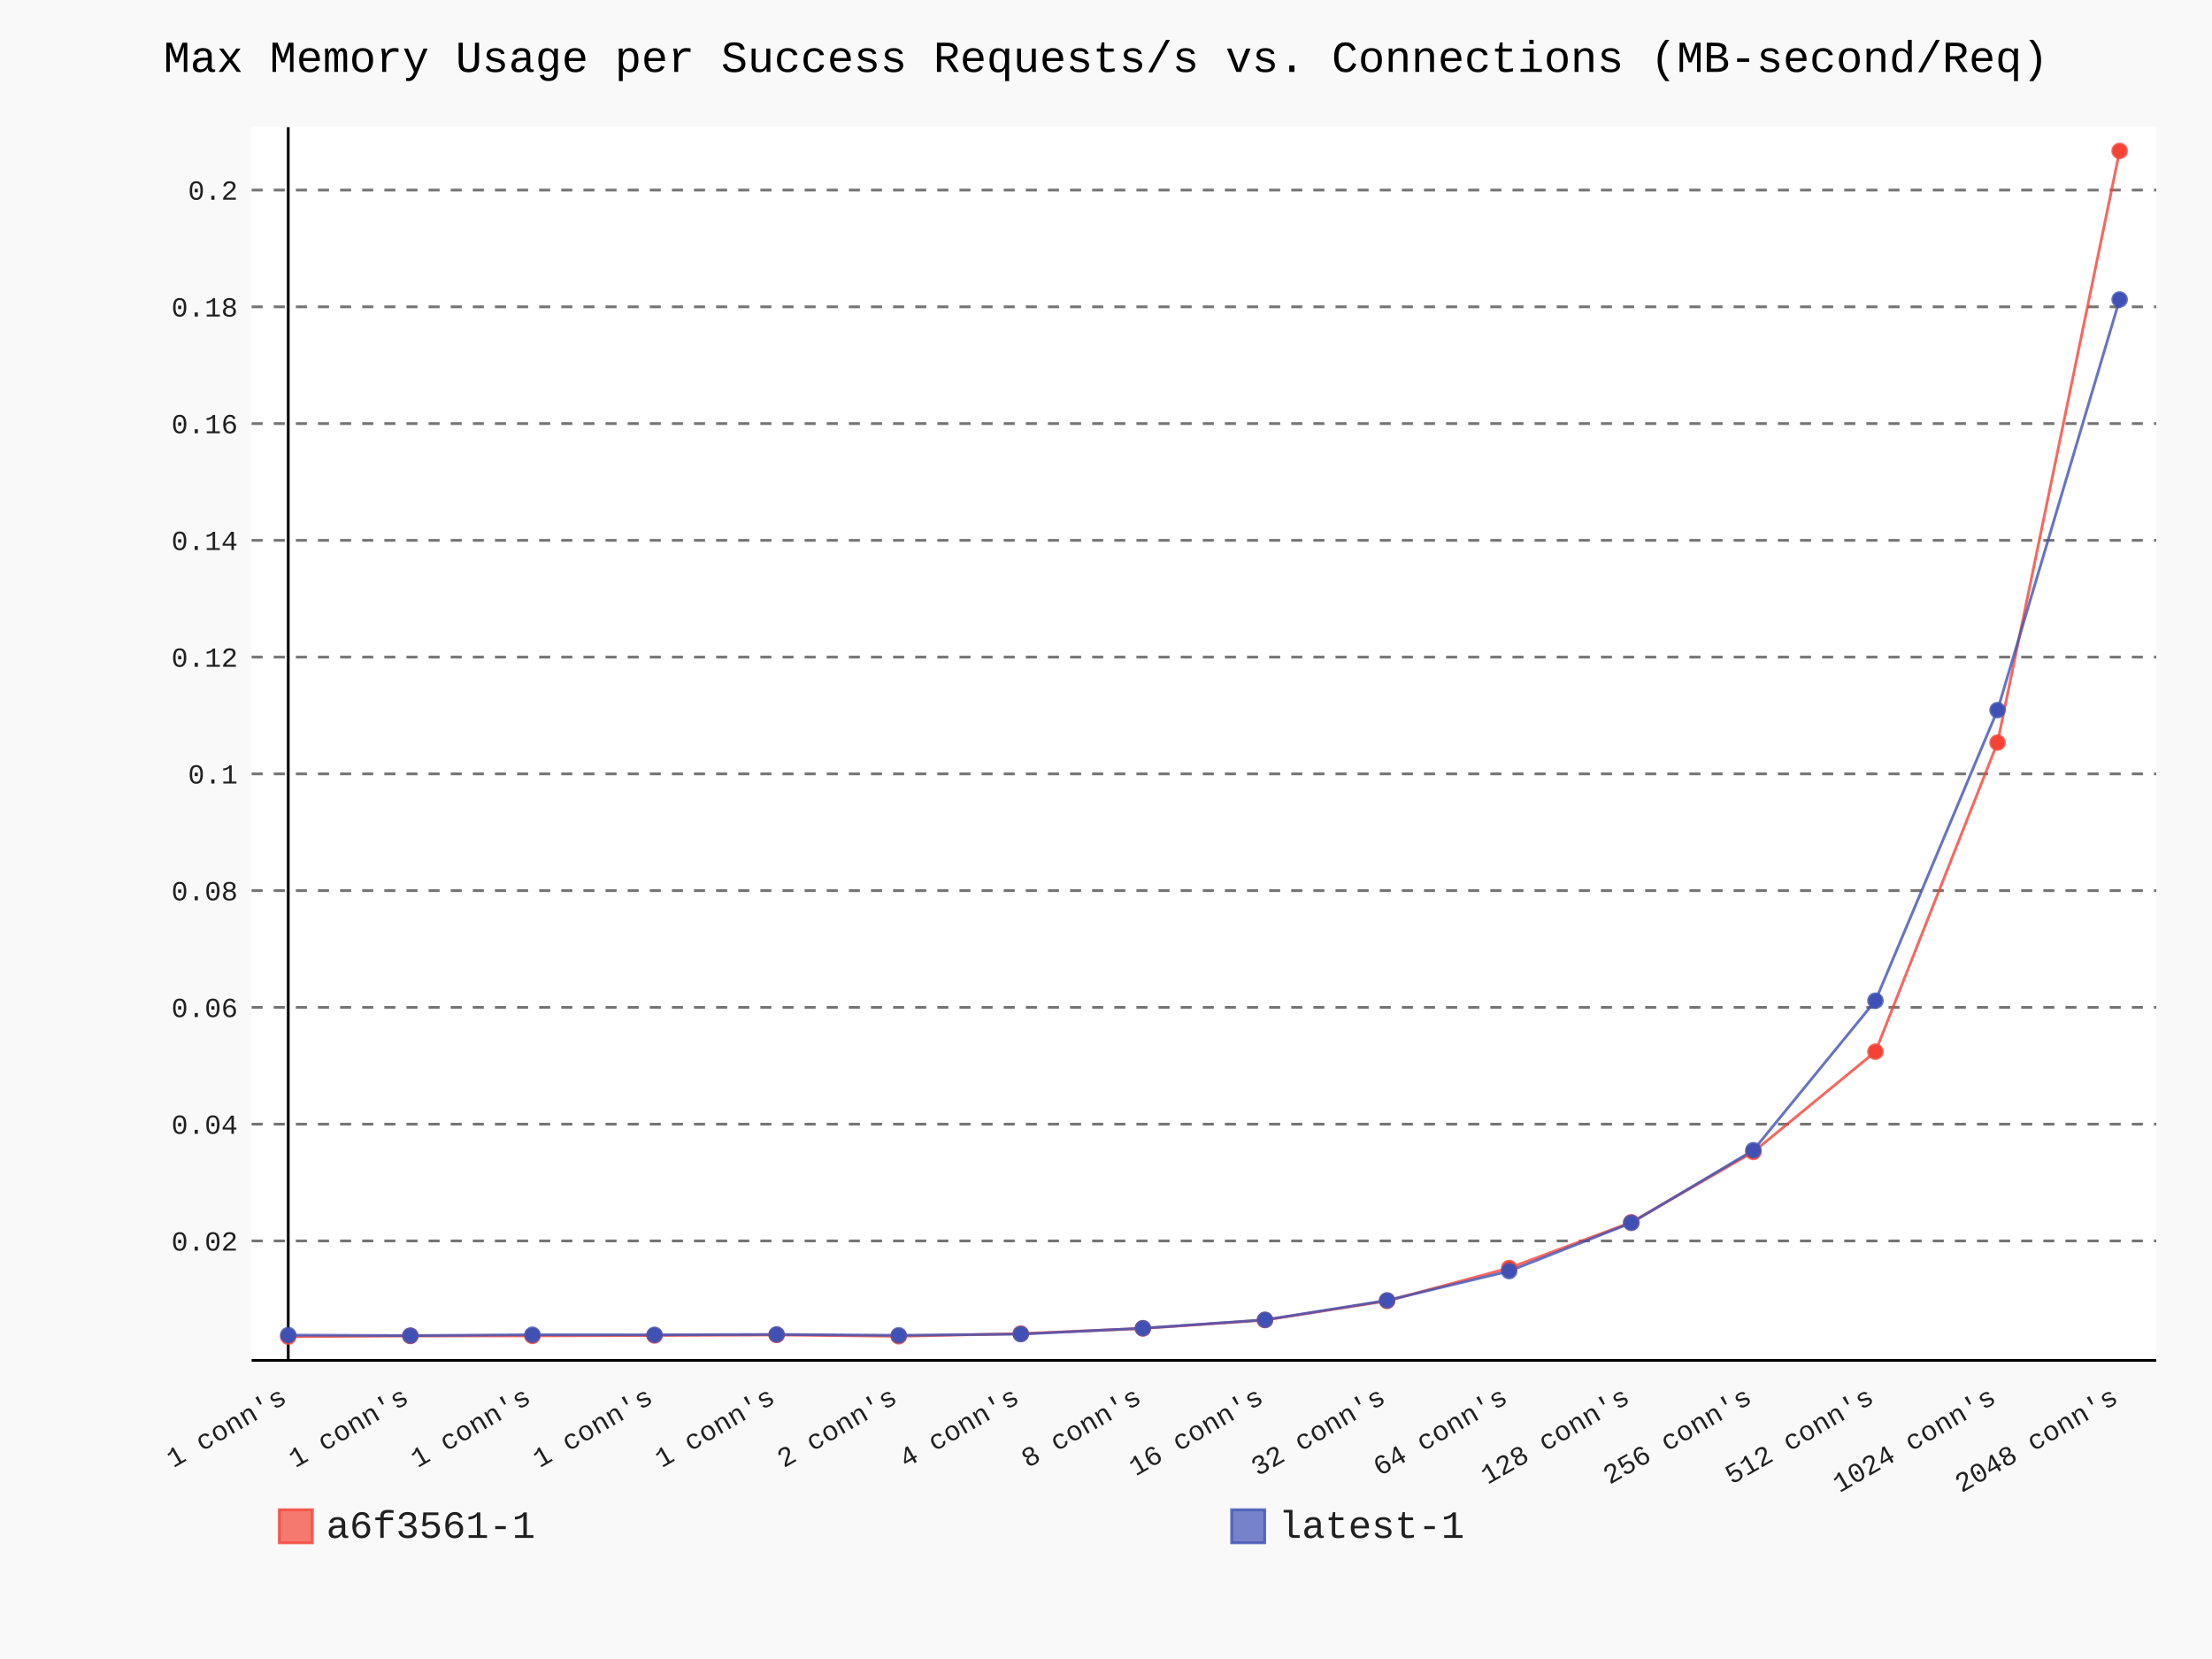
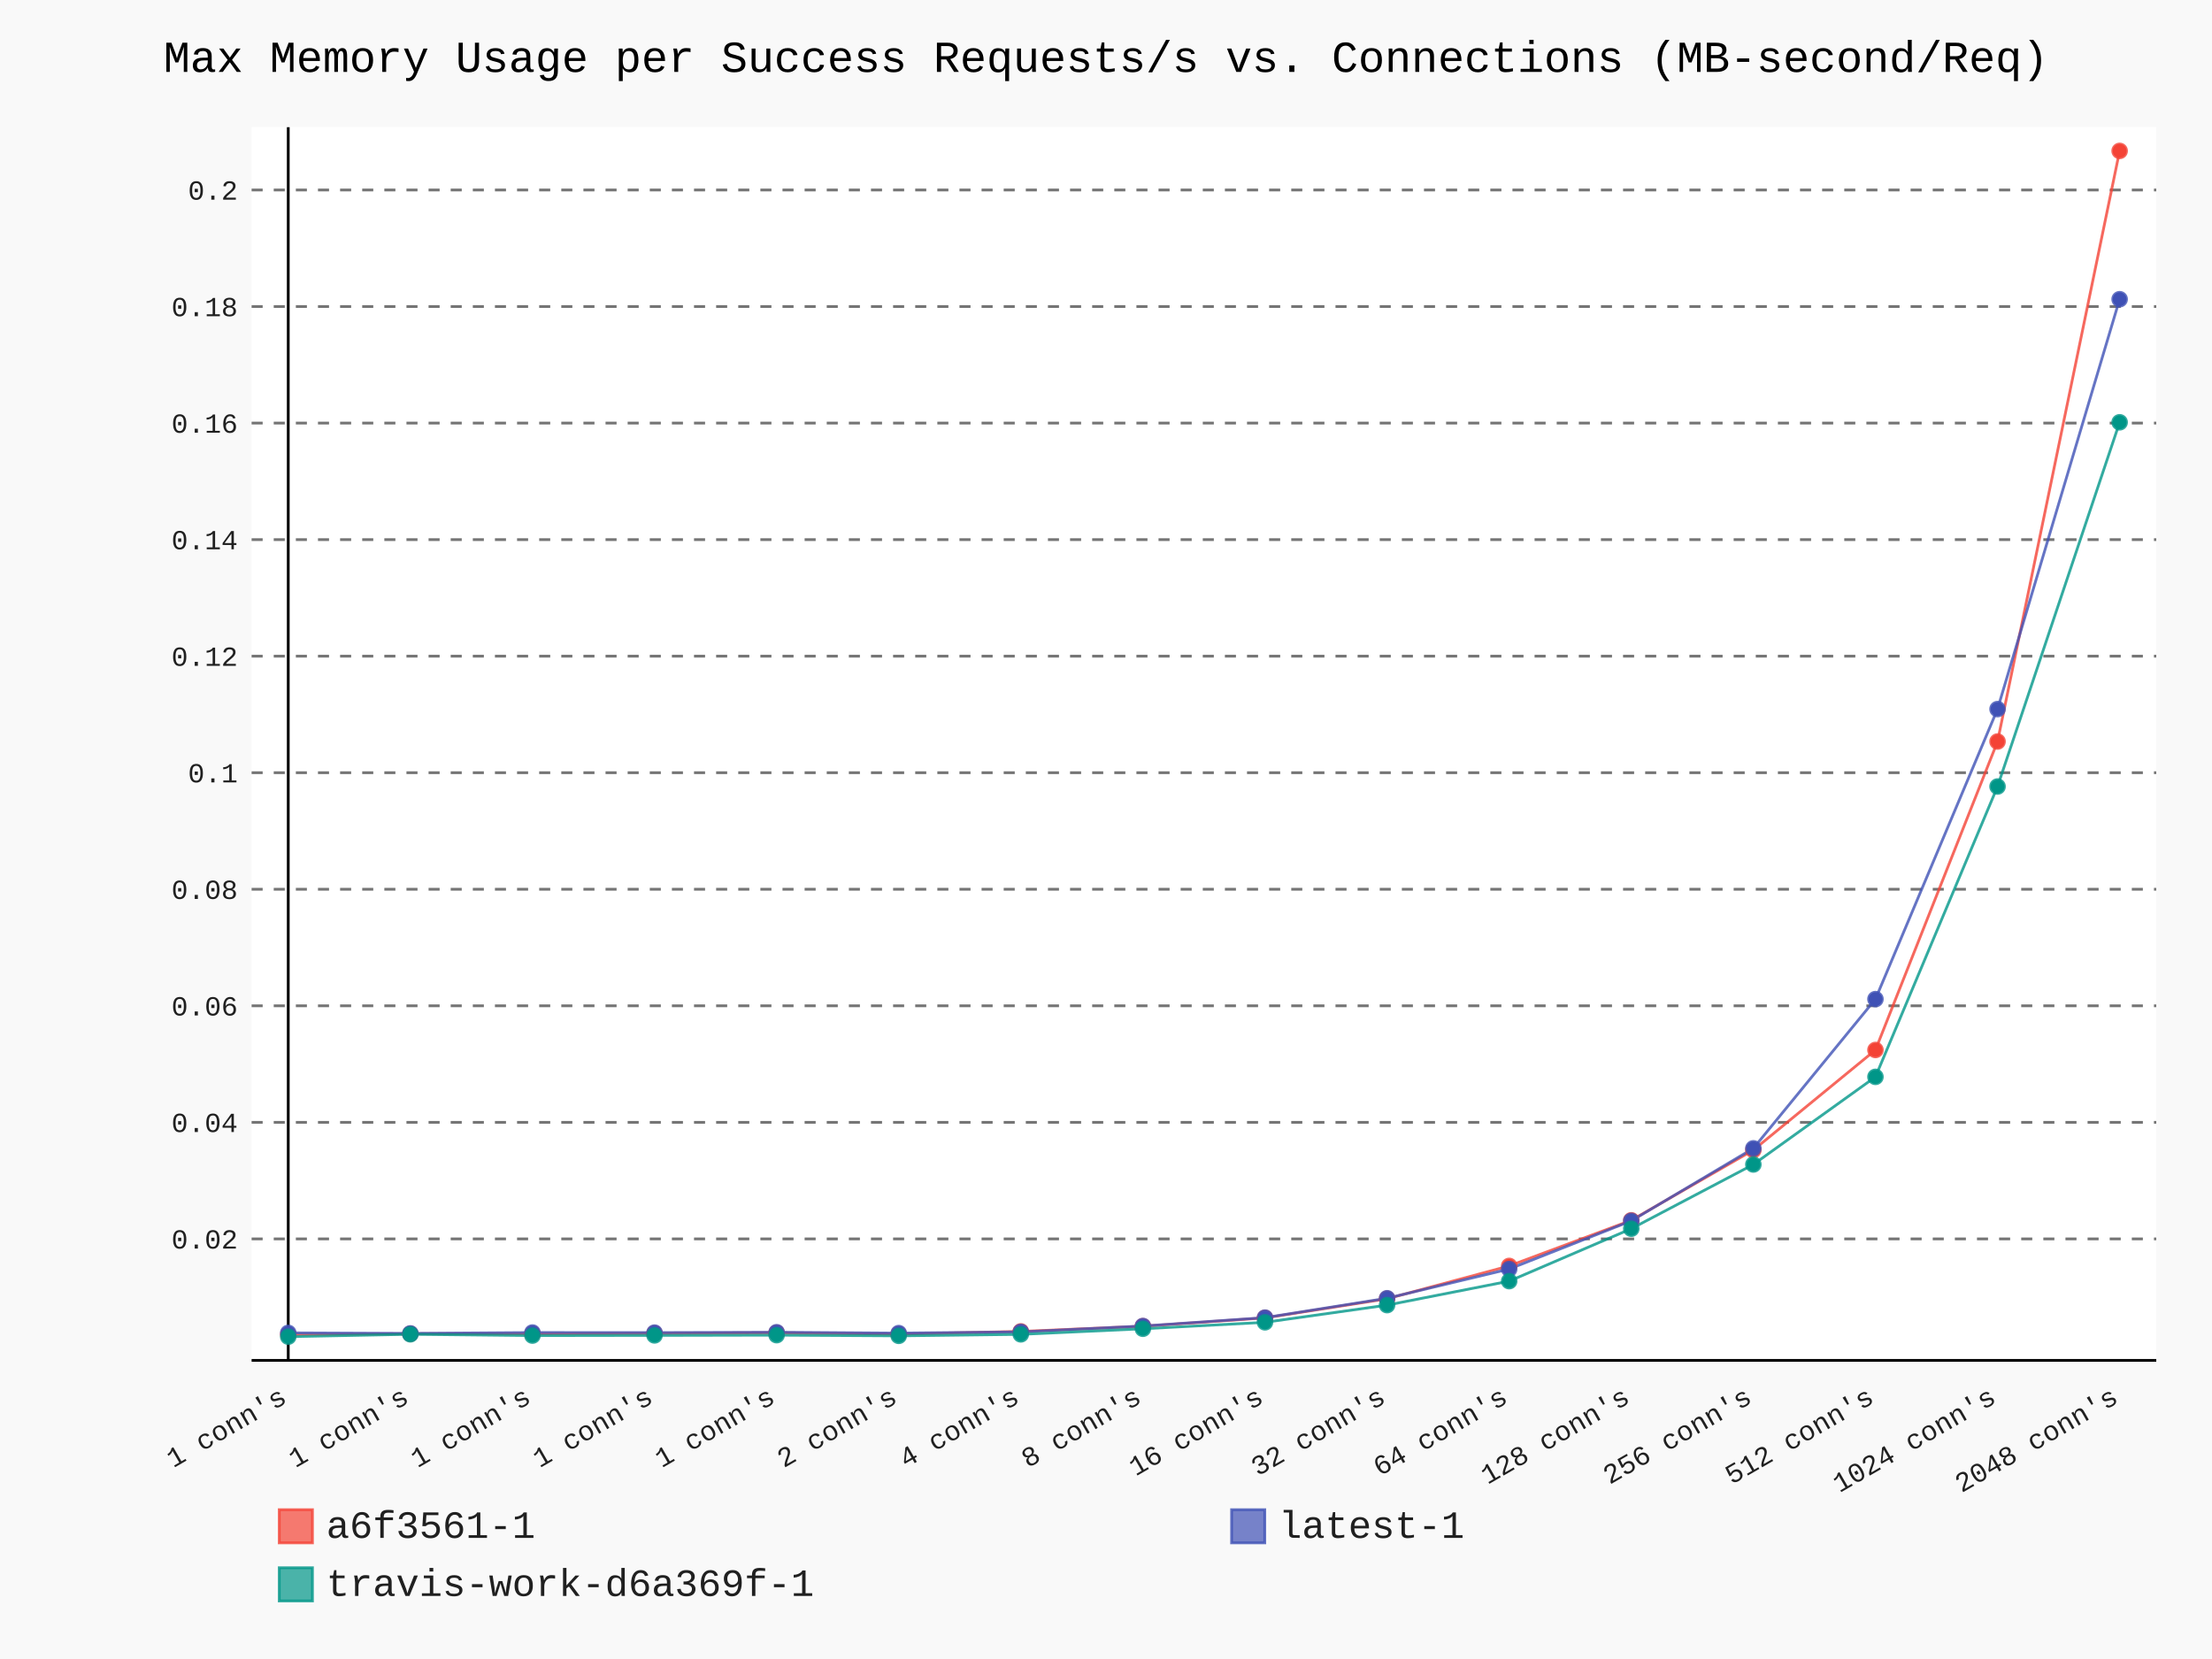
- <svg xmlns="http://www.w3.org/2000/svg" id="chart-7839f1a7-522c-4e34-b06a-410dd82d5f35" class="pygal-chart" viewBox="0 0 800 600">
+ <svg xmlns="http://www.w3.org/2000/svg" id="chart-bd3c2bc4-f9c8-4da0-bd09-2d4d267a8f80" class="pygal-chart" viewBox="0 0 800 600">
  <defs>
-     <style type="text/css">#chart-7839f1a7-522c-4e34-b06a-410dd82d5f35{-webkit-user-select:none;-webkit-font-smoothing:antialiased;font-family:Consolas,"Liberation Mono",Menlo,Courier,monospace}#chart-7839f1a7-522c-4e34-b06a-410dd82d5f35 .title{font-family:Consolas,"Liberation Mono",Menlo,Courier,monospace;font-size:16px}#chart-7839f1a7-522c-4e34-b06a-410dd82d5f35 .legends .legend text{font-family:Consolas,"Liberation Mono",Menlo,Courier,monospace;font-size:14px}#chart-7839f1a7-522c-4e34-b06a-410dd82d5f35 .axis text{font-family:Consolas,"Liberation Mono",Menlo,Courier,monospace;font-size:10px}#chart-7839f1a7-522c-4e34-b06a-410dd82d5f35 .axis text.major{font-family:Consolas,"Liberation Mono",Menlo,Courier,monospace;font-size:10px}#chart-7839f1a7-522c-4e34-b06a-410dd82d5f35 .text-overlay text.value{font-family:Consolas,"Liberation Mono",Menlo,Courier,monospace;font-size:16px}#chart-7839f1a7-522c-4e34-b06a-410dd82d5f35 .text-overlay text.label{font-family:Consolas,"Liberation Mono",Menlo,Courier,monospace;font-size:10px}#chart-7839f1a7-522c-4e34-b06a-410dd82d5f35 .tooltip{font-family:Consolas,"Liberation Mono",Menlo,Courier,monospace;font-size:14px}#chart-7839f1a7-522c-4e34-b06a-410dd82d5f35 text.no_data{font-family:Consolas,"Liberation Mono",Menlo,Courier,monospace;font-size:64px}
- #chart-7839f1a7-522c-4e34-b06a-410dd82d5f35{background-color:rgba(249,249,249,1)}#chart-7839f1a7-522c-4e34-b06a-410dd82d5f35 path,#chart-7839f1a7-522c-4e34-b06a-410dd82d5f35 line,#chart-7839f1a7-522c-4e34-b06a-410dd82d5f35 rect,#chart-7839f1a7-522c-4e34-b06a-410dd82d5f35 circle{-webkit-transition:150ms;-moz-transition:150ms;transition:150ms}#chart-7839f1a7-522c-4e34-b06a-410dd82d5f35 .graph &gt; .background{fill:rgba(249,249,249,1)}#chart-7839f1a7-522c-4e34-b06a-410dd82d5f35 .plot &gt; .background{fill:rgba(255,255,255,1)}#chart-7839f1a7-522c-4e34-b06a-410dd82d5f35 .graph{fill:rgba(0,0,0,.87)}#chart-7839f1a7-522c-4e34-b06a-410dd82d5f35 text.no_data{fill:rgba(0,0,0,1)}#chart-7839f1a7-522c-4e34-b06a-410dd82d5f35 .title{fill:rgba(0,0,0,1)}#chart-7839f1a7-522c-4e34-b06a-410dd82d5f35 .legends .legend text{fill:rgba(0,0,0,.87)}#chart-7839f1a7-522c-4e34-b06a-410dd82d5f35 .legends .legend:hover text{fill:rgba(0,0,0,1)}#chart-7839f1a7-522c-4e34-b06a-410dd82d5f35 .axis .line{stroke:rgba(0,0,0,1)}#chart-7839f1a7-522c-4e34-b06a-410dd82d5f35 .axis .guide.line{stroke:rgba(0,0,0,.54)}#chart-7839f1a7-522c-4e34-b06a-410dd82d5f35 .axis .major.line{stroke:rgba(0,0,0,.87)}#chart-7839f1a7-522c-4e34-b06a-410dd82d5f35 .axis text.major{fill:rgba(0,0,0,1)}#chart-7839f1a7-522c-4e34-b06a-410dd82d5f35 .axis.y .guides:hover .guide.line,#chart-7839f1a7-522c-4e34-b06a-410dd82d5f35 .line-graph .axis.x .guides:hover .guide.line,#chart-7839f1a7-522c-4e34-b06a-410dd82d5f35 .stackedline-graph .axis.x .guides:hover .guide.line,#chart-7839f1a7-522c-4e34-b06a-410dd82d5f35 .xy-graph .axis.x .guides:hover .guide.line{stroke:rgba(0,0,0,1)}#chart-7839f1a7-522c-4e34-b06a-410dd82d5f35 .axis .guides:hover text{fill:rgba(0,0,0,1)}#chart-7839f1a7-522c-4e34-b06a-410dd82d5f35 .reactive{fill-opacity:.7;stroke-opacity:.8}#chart-7839f1a7-522c-4e34-b06a-410dd82d5f35 .ci{stroke:rgba(0,0,0,.87)}#chart-7839f1a7-522c-4e34-b06a-410dd82d5f35 .reactive.active,#chart-7839f1a7-522c-4e34-b06a-410dd82d5f35 .active .reactive{fill-opacity:.8;stroke-opacity:.9;stroke-width:4}#chart-7839f1a7-522c-4e34-b06a-410dd82d5f35 .ci .reactive.active{stroke-width:1.5}#chart-7839f1a7-522c-4e34-b06a-410dd82d5f35 .series text{fill:rgba(0,0,0,1)}#chart-7839f1a7-522c-4e34-b06a-410dd82d5f35 .tooltip rect{fill:rgba(255,255,255,1);stroke:rgba(0,0,0,1);-webkit-transition:opacity 150ms;-moz-transition:opacity 150ms;transition:opacity 150ms}#chart-7839f1a7-522c-4e34-b06a-410dd82d5f35 .tooltip .label{fill:rgba(0,0,0,.87)}#chart-7839f1a7-522c-4e34-b06a-410dd82d5f35 .tooltip .label{fill:rgba(0,0,0,.87)}#chart-7839f1a7-522c-4e34-b06a-410dd82d5f35 .tooltip .legend{font-size:.8em;fill:rgba(0,0,0,.54)}#chart-7839f1a7-522c-4e34-b06a-410dd82d5f35 .tooltip .x_label{font-size:.6em;fill:rgba(0,0,0,1)}#chart-7839f1a7-522c-4e34-b06a-410dd82d5f35 .tooltip .xlink{font-size:.5em;text-decoration:underline}#chart-7839f1a7-522c-4e34-b06a-410dd82d5f35 .tooltip .value{font-size:1.5em}#chart-7839f1a7-522c-4e34-b06a-410dd82d5f35 .bound{font-size:.5em}#chart-7839f1a7-522c-4e34-b06a-410dd82d5f35 .max-value{font-size:.75em;fill:rgba(0,0,0,.54)}#chart-7839f1a7-522c-4e34-b06a-410dd82d5f35 .map-element{fill:rgba(255,255,255,1);stroke:rgba(0,0,0,.54) !important}#chart-7839f1a7-522c-4e34-b06a-410dd82d5f35 .map-element .reactive{fill-opacity:inherit;stroke-opacity:inherit}#chart-7839f1a7-522c-4e34-b06a-410dd82d5f35 .color-0,#chart-7839f1a7-522c-4e34-b06a-410dd82d5f35 .color-0 a:visited{stroke:#F44336;fill:#F44336}#chart-7839f1a7-522c-4e34-b06a-410dd82d5f35 .color-1,#chart-7839f1a7-522c-4e34-b06a-410dd82d5f35 .color-1 a:visited{stroke:#3F51B5;fill:#3F51B5}#chart-7839f1a7-522c-4e34-b06a-410dd82d5f35 .text-overlay .color-0 text{fill:black}#chart-7839f1a7-522c-4e34-b06a-410dd82d5f35 .text-overlay .color-1 text{fill:black}
- #chart-7839f1a7-522c-4e34-b06a-410dd82d5f35 text.no_data{text-anchor:middle}#chart-7839f1a7-522c-4e34-b06a-410dd82d5f35 .guide.line{fill:none}#chart-7839f1a7-522c-4e34-b06a-410dd82d5f35 .centered{text-anchor:middle}#chart-7839f1a7-522c-4e34-b06a-410dd82d5f35 .title{text-anchor:middle}#chart-7839f1a7-522c-4e34-b06a-410dd82d5f35 .legends .legend text{fill-opacity:1}#chart-7839f1a7-522c-4e34-b06a-410dd82d5f35 .axis.x text{text-anchor:middle}#chart-7839f1a7-522c-4e34-b06a-410dd82d5f35 .axis.x:not(.web) text[transform]{text-anchor:start}#chart-7839f1a7-522c-4e34-b06a-410dd82d5f35 .axis.x:not(.web) text[transform].backwards{text-anchor:end}#chart-7839f1a7-522c-4e34-b06a-410dd82d5f35 .axis.y text{text-anchor:end}#chart-7839f1a7-522c-4e34-b06a-410dd82d5f35 .axis.y text[transform].backwards{text-anchor:start}#chart-7839f1a7-522c-4e34-b06a-410dd82d5f35 .axis.y2 text{text-anchor:start}#chart-7839f1a7-522c-4e34-b06a-410dd82d5f35 .axis.y2 text[transform].backwards{text-anchor:end}#chart-7839f1a7-522c-4e34-b06a-410dd82d5f35 .axis .guide.line{stroke-dasharray:4,4}#chart-7839f1a7-522c-4e34-b06a-410dd82d5f35 .axis .major.guide.line{stroke-dasharray:6,6}#chart-7839f1a7-522c-4e34-b06a-410dd82d5f35 .horizontal .axis.y .guide.line,#chart-7839f1a7-522c-4e34-b06a-410dd82d5f35 .horizontal .axis.y2 .guide.line,#chart-7839f1a7-522c-4e34-b06a-410dd82d5f35 .vertical .axis.x .guide.line{opacity:0}#chart-7839f1a7-522c-4e34-b06a-410dd82d5f35 .horizontal .axis.always_show .guide.line,#chart-7839f1a7-522c-4e34-b06a-410dd82d5f35 .vertical .axis.always_show .guide.line{opacity:1 !important}#chart-7839f1a7-522c-4e34-b06a-410dd82d5f35 .axis.y .guides:hover .guide.line,#chart-7839f1a7-522c-4e34-b06a-410dd82d5f35 .axis.y2 .guides:hover .guide.line,#chart-7839f1a7-522c-4e34-b06a-410dd82d5f35 .axis.x .guides:hover .guide.line{opacity:1}#chart-7839f1a7-522c-4e34-b06a-410dd82d5f35 .axis .guides:hover text{opacity:1}#chart-7839f1a7-522c-4e34-b06a-410dd82d5f35 .nofill{fill:none}#chart-7839f1a7-522c-4e34-b06a-410dd82d5f35 .subtle-fill{fill-opacity:.2}#chart-7839f1a7-522c-4e34-b06a-410dd82d5f35 .dot{stroke-width:1px;fill-opacity:1}#chart-7839f1a7-522c-4e34-b06a-410dd82d5f35 .dot.active{stroke-width:5px}#chart-7839f1a7-522c-4e34-b06a-410dd82d5f35 .dot.negative{fill:transparent}#chart-7839f1a7-522c-4e34-b06a-410dd82d5f35 text,#chart-7839f1a7-522c-4e34-b06a-410dd82d5f35 tspan{stroke:none !important}#chart-7839f1a7-522c-4e34-b06a-410dd82d5f35 .series text.active{opacity:1}#chart-7839f1a7-522c-4e34-b06a-410dd82d5f35 .tooltip rect{fill-opacity:.95;stroke-width:.5}#chart-7839f1a7-522c-4e34-b06a-410dd82d5f35 .tooltip text{fill-opacity:1}#chart-7839f1a7-522c-4e34-b06a-410dd82d5f35 .showable{visibility:hidden}#chart-7839f1a7-522c-4e34-b06a-410dd82d5f35 .showable.shown{visibility:visible}#chart-7839f1a7-522c-4e34-b06a-410dd82d5f35 .gauge-background{fill:rgba(229,229,229,1);stroke:none}#chart-7839f1a7-522c-4e34-b06a-410dd82d5f35 .bg-lines{stroke:rgba(249,249,249,1);stroke-width:2px}</style>
+     <style type="text/css">#chart-bd3c2bc4-f9c8-4da0-bd09-2d4d267a8f80{-webkit-user-select:none;-webkit-font-smoothing:antialiased;font-family:Consolas,"Liberation Mono",Menlo,Courier,monospace}#chart-bd3c2bc4-f9c8-4da0-bd09-2d4d267a8f80 .title{font-family:Consolas,"Liberation Mono",Menlo,Courier,monospace;font-size:16px}#chart-bd3c2bc4-f9c8-4da0-bd09-2d4d267a8f80 .legends .legend text{font-family:Consolas,"Liberation Mono",Menlo,Courier,monospace;font-size:14px}#chart-bd3c2bc4-f9c8-4da0-bd09-2d4d267a8f80 .axis text{font-family:Consolas,"Liberation Mono",Menlo,Courier,monospace;font-size:10px}#chart-bd3c2bc4-f9c8-4da0-bd09-2d4d267a8f80 .axis text.major{font-family:Consolas,"Liberation Mono",Menlo,Courier,monospace;font-size:10px}#chart-bd3c2bc4-f9c8-4da0-bd09-2d4d267a8f80 .text-overlay text.value{font-family:Consolas,"Liberation Mono",Menlo,Courier,monospace;font-size:16px}#chart-bd3c2bc4-f9c8-4da0-bd09-2d4d267a8f80 .text-overlay text.label{font-family:Consolas,"Liberation Mono",Menlo,Courier,monospace;font-size:10px}#chart-bd3c2bc4-f9c8-4da0-bd09-2d4d267a8f80 .tooltip{font-family:Consolas,"Liberation Mono",Menlo,Courier,monospace;font-size:14px}#chart-bd3c2bc4-f9c8-4da0-bd09-2d4d267a8f80 text.no_data{font-family:Consolas,"Liberation Mono",Menlo,Courier,monospace;font-size:64px}
+ #chart-bd3c2bc4-f9c8-4da0-bd09-2d4d267a8f80{background-color:rgba(249,249,249,1)}#chart-bd3c2bc4-f9c8-4da0-bd09-2d4d267a8f80 path,#chart-bd3c2bc4-f9c8-4da0-bd09-2d4d267a8f80 line,#chart-bd3c2bc4-f9c8-4da0-bd09-2d4d267a8f80 rect,#chart-bd3c2bc4-f9c8-4da0-bd09-2d4d267a8f80 circle{-webkit-transition:150ms;-moz-transition:150ms;transition:150ms}#chart-bd3c2bc4-f9c8-4da0-bd09-2d4d267a8f80 .graph &gt; .background{fill:rgba(249,249,249,1)}#chart-bd3c2bc4-f9c8-4da0-bd09-2d4d267a8f80 .plot &gt; .background{fill:rgba(255,255,255,1)}#chart-bd3c2bc4-f9c8-4da0-bd09-2d4d267a8f80 .graph{fill:rgba(0,0,0,.87)}#chart-bd3c2bc4-f9c8-4da0-bd09-2d4d267a8f80 text.no_data{fill:rgba(0,0,0,1)}#chart-bd3c2bc4-f9c8-4da0-bd09-2d4d267a8f80 .title{fill:rgba(0,0,0,1)}#chart-bd3c2bc4-f9c8-4da0-bd09-2d4d267a8f80 .legends .legend text{fill:rgba(0,0,0,.87)}#chart-bd3c2bc4-f9c8-4da0-bd09-2d4d267a8f80 .legends .legend:hover text{fill:rgba(0,0,0,1)}#chart-bd3c2bc4-f9c8-4da0-bd09-2d4d267a8f80 .axis .line{stroke:rgba(0,0,0,1)}#chart-bd3c2bc4-f9c8-4da0-bd09-2d4d267a8f80 .axis .guide.line{stroke:rgba(0,0,0,.54)}#chart-bd3c2bc4-f9c8-4da0-bd09-2d4d267a8f80 .axis .major.line{stroke:rgba(0,0,0,.87)}#chart-bd3c2bc4-f9c8-4da0-bd09-2d4d267a8f80 .axis text.major{fill:rgba(0,0,0,1)}#chart-bd3c2bc4-f9c8-4da0-bd09-2d4d267a8f80 .axis.y .guides:hover .guide.line,#chart-bd3c2bc4-f9c8-4da0-bd09-2d4d267a8f80 .line-graph .axis.x .guides:hover .guide.line,#chart-bd3c2bc4-f9c8-4da0-bd09-2d4d267a8f80 .stackedline-graph .axis.x .guides:hover .guide.line,#chart-bd3c2bc4-f9c8-4da0-bd09-2d4d267a8f80 .xy-graph .axis.x .guides:hover .guide.line{stroke:rgba(0,0,0,1)}#chart-bd3c2bc4-f9c8-4da0-bd09-2d4d267a8f80 .axis .guides:hover text{fill:rgba(0,0,0,1)}#chart-bd3c2bc4-f9c8-4da0-bd09-2d4d267a8f80 .reactive{fill-opacity:.7;stroke-opacity:.8}#chart-bd3c2bc4-f9c8-4da0-bd09-2d4d267a8f80 .ci{stroke:rgba(0,0,0,.87)}#chart-bd3c2bc4-f9c8-4da0-bd09-2d4d267a8f80 .reactive.active,#chart-bd3c2bc4-f9c8-4da0-bd09-2d4d267a8f80 .active .reactive{fill-opacity:.8;stroke-opacity:.9;stroke-width:4}#chart-bd3c2bc4-f9c8-4da0-bd09-2d4d267a8f80 .ci .reactive.active{stroke-width:1.5}#chart-bd3c2bc4-f9c8-4da0-bd09-2d4d267a8f80 .series text{fill:rgba(0,0,0,1)}#chart-bd3c2bc4-f9c8-4da0-bd09-2d4d267a8f80 .tooltip rect{fill:rgba(255,255,255,1);stroke:rgba(0,0,0,1);-webkit-transition:opacity 150ms;-moz-transition:opacity 150ms;transition:opacity 150ms}#chart-bd3c2bc4-f9c8-4da0-bd09-2d4d267a8f80 .tooltip .label{fill:rgba(0,0,0,.87)}#chart-bd3c2bc4-f9c8-4da0-bd09-2d4d267a8f80 .tooltip .label{fill:rgba(0,0,0,.87)}#chart-bd3c2bc4-f9c8-4da0-bd09-2d4d267a8f80 .tooltip .legend{font-size:.8em;fill:rgba(0,0,0,.54)}#chart-bd3c2bc4-f9c8-4da0-bd09-2d4d267a8f80 .tooltip .x_label{font-size:.6em;fill:rgba(0,0,0,1)}#chart-bd3c2bc4-f9c8-4da0-bd09-2d4d267a8f80 .tooltip .xlink{font-size:.5em;text-decoration:underline}#chart-bd3c2bc4-f9c8-4da0-bd09-2d4d267a8f80 .tooltip .value{font-size:1.5em}#chart-bd3c2bc4-f9c8-4da0-bd09-2d4d267a8f80 .bound{font-size:.5em}#chart-bd3c2bc4-f9c8-4da0-bd09-2d4d267a8f80 .max-value{font-size:.75em;fill:rgba(0,0,0,.54)}#chart-bd3c2bc4-f9c8-4da0-bd09-2d4d267a8f80 .map-element{fill:rgba(255,255,255,1);stroke:rgba(0,0,0,.54) !important}#chart-bd3c2bc4-f9c8-4da0-bd09-2d4d267a8f80 .map-element .reactive{fill-opacity:inherit;stroke-opacity:inherit}#chart-bd3c2bc4-f9c8-4da0-bd09-2d4d267a8f80 .color-0,#chart-bd3c2bc4-f9c8-4da0-bd09-2d4d267a8f80 .color-0 a:visited{stroke:#F44336;fill:#F44336}#chart-bd3c2bc4-f9c8-4da0-bd09-2d4d267a8f80 .color-1,#chart-bd3c2bc4-f9c8-4da0-bd09-2d4d267a8f80 .color-1 a:visited{stroke:#3F51B5;fill:#3F51B5}#chart-bd3c2bc4-f9c8-4da0-bd09-2d4d267a8f80 .color-2,#chart-bd3c2bc4-f9c8-4da0-bd09-2d4d267a8f80 .color-2 a:visited{stroke:#009688;fill:#009688}#chart-bd3c2bc4-f9c8-4da0-bd09-2d4d267a8f80 .text-overlay .color-0 text{fill:black}#chart-bd3c2bc4-f9c8-4da0-bd09-2d4d267a8f80 .text-overlay .color-1 text{fill:black}#chart-bd3c2bc4-f9c8-4da0-bd09-2d4d267a8f80 .text-overlay .color-2 text{fill:black}
+ #chart-bd3c2bc4-f9c8-4da0-bd09-2d4d267a8f80 text.no_data{text-anchor:middle}#chart-bd3c2bc4-f9c8-4da0-bd09-2d4d267a8f80 .guide.line{fill:none}#chart-bd3c2bc4-f9c8-4da0-bd09-2d4d267a8f80 .centered{text-anchor:middle}#chart-bd3c2bc4-f9c8-4da0-bd09-2d4d267a8f80 .title{text-anchor:middle}#chart-bd3c2bc4-f9c8-4da0-bd09-2d4d267a8f80 .legends .legend text{fill-opacity:1}#chart-bd3c2bc4-f9c8-4da0-bd09-2d4d267a8f80 .axis.x text{text-anchor:middle}#chart-bd3c2bc4-f9c8-4da0-bd09-2d4d267a8f80 .axis.x:not(.web) text[transform]{text-anchor:start}#chart-bd3c2bc4-f9c8-4da0-bd09-2d4d267a8f80 .axis.x:not(.web) text[transform].backwards{text-anchor:end}#chart-bd3c2bc4-f9c8-4da0-bd09-2d4d267a8f80 .axis.y text{text-anchor:end}#chart-bd3c2bc4-f9c8-4da0-bd09-2d4d267a8f80 .axis.y text[transform].backwards{text-anchor:start}#chart-bd3c2bc4-f9c8-4da0-bd09-2d4d267a8f80 .axis.y2 text{text-anchor:start}#chart-bd3c2bc4-f9c8-4da0-bd09-2d4d267a8f80 .axis.y2 text[transform].backwards{text-anchor:end}#chart-bd3c2bc4-f9c8-4da0-bd09-2d4d267a8f80 .axis .guide.line{stroke-dasharray:4,4}#chart-bd3c2bc4-f9c8-4da0-bd09-2d4d267a8f80 .axis .major.guide.line{stroke-dasharray:6,6}#chart-bd3c2bc4-f9c8-4da0-bd09-2d4d267a8f80 .horizontal .axis.y .guide.line,#chart-bd3c2bc4-f9c8-4da0-bd09-2d4d267a8f80 .horizontal .axis.y2 .guide.line,#chart-bd3c2bc4-f9c8-4da0-bd09-2d4d267a8f80 .vertical .axis.x .guide.line{opacity:0}#chart-bd3c2bc4-f9c8-4da0-bd09-2d4d267a8f80 .horizontal .axis.always_show .guide.line,#chart-bd3c2bc4-f9c8-4da0-bd09-2d4d267a8f80 .vertical .axis.always_show .guide.line{opacity:1 !important}#chart-bd3c2bc4-f9c8-4da0-bd09-2d4d267a8f80 .axis.y .guides:hover .guide.line,#chart-bd3c2bc4-f9c8-4da0-bd09-2d4d267a8f80 .axis.y2 .guides:hover .guide.line,#chart-bd3c2bc4-f9c8-4da0-bd09-2d4d267a8f80 .axis.x .guides:hover .guide.line{opacity:1}#chart-bd3c2bc4-f9c8-4da0-bd09-2d4d267a8f80 .axis .guides:hover text{opacity:1}#chart-bd3c2bc4-f9c8-4da0-bd09-2d4d267a8f80 .nofill{fill:none}#chart-bd3c2bc4-f9c8-4da0-bd09-2d4d267a8f80 .subtle-fill{fill-opacity:.2}#chart-bd3c2bc4-f9c8-4da0-bd09-2d4d267a8f80 .dot{stroke-width:1px;fill-opacity:1}#chart-bd3c2bc4-f9c8-4da0-bd09-2d4d267a8f80 .dot.active{stroke-width:5px}#chart-bd3c2bc4-f9c8-4da0-bd09-2d4d267a8f80 .dot.negative{fill:transparent}#chart-bd3c2bc4-f9c8-4da0-bd09-2d4d267a8f80 text,#chart-bd3c2bc4-f9c8-4da0-bd09-2d4d267a8f80 tspan{stroke:none !important}#chart-bd3c2bc4-f9c8-4da0-bd09-2d4d267a8f80 .series text.active{opacity:1}#chart-bd3c2bc4-f9c8-4da0-bd09-2d4d267a8f80 .tooltip rect{fill-opacity:.95;stroke-width:.5}#chart-bd3c2bc4-f9c8-4da0-bd09-2d4d267a8f80 .tooltip text{fill-opacity:1}#chart-bd3c2bc4-f9c8-4da0-bd09-2d4d267a8f80 .showable{visibility:hidden}#chart-bd3c2bc4-f9c8-4da0-bd09-2d4d267a8f80 .showable.shown{visibility:visible}#chart-bd3c2bc4-f9c8-4da0-bd09-2d4d267a8f80 .gauge-background{fill:rgba(229,229,229,1);stroke:none}#chart-bd3c2bc4-f9c8-4da0-bd09-2d4d267a8f80 .bg-lines{stroke:rgba(249,249,249,1);stroke-width:2px}</style>
  </defs>
  <g class="graph line-graph vertical">
    <rect x="0" y="0" width="800" height="600" class="background" />
    <g transform="translate(91, 46)" class="plot">
      <rect x="0" y="0" width="688.842" height="446.0" class="background" />
      <g class="axis y always_show">
        <path d="M0 446 h688.842" class="line" />
        <g class="guides">
-           <path d="M0 402.796 h688.842" class="guide line" />
-           <text x="-5" y="406.296" class="">0.02</text>
-         </g>
-         <g class="guides">
-           <path d="M0 360.567 h688.842" class="guide line" />
-           <text x="-5" y="364.067" class="">0.04</text>
-         </g>
-         <g class="guides">
-           <path d="M0 318.338 h688.842" class="guide line" />
-           <text x="-5" y="321.838" class="">0.06</text>
-         </g>
-         <g class="guides">
-           <path d="M0 276.109 h688.842" class="guide line" />
-           <text x="-5" y="279.609" class="">0.08</text>
-         </g>
-         <g class="guides">
-           <path d="M0 233.881 h688.842" class="guide line" />
-           <text x="-5" y="237.381" class="">0.1</text>
-         </g>
-         <g class="guides">
-           <path d="M0 191.652 h688.842" class="guide line" />
-           <text x="-5" y="195.152" class="">0.12</text>
-         </g>
-         <g class="guides">
-           <path d="M0 149.423 h688.842" class="guide line" />
-           <text x="-5" y="152.923" class="">0.14</text>
-         </g>
-         <g class="guides">
-           <path d="M0 107.195 h688.842" class="guide line" />
-           <text x="-5" y="110.695" class="">0.16</text>
-         </g>
-         <g class="guides">
-           <path d="M0 64.966 h688.842" class="guide line" />
-           <text x="-5" y="68.466" class="">0.18</text>
-         </g>
-         <g class="guides">
-           <path d="M0 22.737 h688.842" class="guide line" />
-           <text x="-5" y="26.237" class="">0.2</text>
+           <path d="M0 402.062 h688.842" class="guide line" />
+           <text x="-5" y="405.562" class="">0.02</text>
+         </g>
+         <g class="guides">
+           <path d="M0 359.912 h688.842" class="guide line" />
+           <text x="-5" y="363.412" class="">0.04</text>
+         </g>
+         <g class="guides">
+           <path d="M0 317.762 h688.842" class="guide line" />
+           <text x="-5" y="321.262" class="">0.06</text>
+         </g>
+         <g class="guides">
+           <path d="M0 275.612 h688.842" class="guide line" />
+           <text x="-5" y="279.112" class="">0.08</text>
+         </g>
+         <g class="guides">
+           <path d="M0 233.462 h688.842" class="guide line" />
+           <text x="-5" y="236.962" class="">0.1</text>
+         </g>
+         <g class="guides">
+           <path d="M0 191.311 h688.842" class="guide line" />
+           <text x="-5" y="194.811" class="">0.12</text>
+         </g>
+         <g class="guides">
+           <path d="M0 149.161 h688.842" class="guide line" />
+           <text x="-5" y="152.661" class="">0.14</text>
+         </g>
+         <g class="guides">
+           <path d="M0 107.011 h688.842" class="guide line" />
+           <text x="-5" y="110.511" class="">0.16</text>
+         </g>
+         <g class="guides">
+           <path d="M0 64.861 h688.842" class="guide line" />
+           <text x="-5" y="68.361" class="">0.18</text>
+         </g>
+         <g class="guides">
+           <path d="M0 22.711 h688.842" class="guide line" />
+           <text x="-5" y="26.211" class="">0.2</text>
        </g>
      </g>
      <g class="axis x">
        <g class="guides">
          <path d="M13.247 0 v446" class="line" />
          <text x="13.247" y="461.0" class="backwards" transform="rotate(330 13.24697 461)">1 conn's</text>
        </g>
        <g class="guides">
          <path d="M57.404 0 v446" class="guide line" />
          <text x="57.404" y="461.0" class="backwards" transform="rotate(330 57.40353 461)">1 conn's</text>
        </g>
        <g class="guides">
          <path d="M101.56 0 v446" class="guide line" />
          <text x="101.56" y="461.0" class="backwards" transform="rotate(330 101.5601 461)">1 conn's</text>
        </g>
        <g class="guides">
          <path d="M145.717 0 v446" class="guide line" />
          <text x="145.717" y="461.0" class="backwards" transform="rotate(330 145.7166 461)">1 conn's</text>
        </g>
        <g class="guides">
          <path d="M189.873 0 v446" class="guide line" />
          <text x="189.873" y="461.0" class="backwards" transform="rotate(330 189.8732 461)">1 conn's</text>
        </g>
        <g class="guides">
          <path d="M234.03 0 v446" class="guide line" />
          <text x="234.03" y="461.0" class="backwards" transform="rotate(330 234.0298 461)">2 conn's</text>
        </g>
        <g class="guides">
          <path d="M278.186 0 v446" class="guide line" />
          <text x="278.186" y="461.0" class="backwards" transform="rotate(330 278.1863 461)">4 conn's</text>
        </g>
        <g class="guides">
          <path d="M322.343 0 v446" class="guide line" />
          <text x="322.343" y="461.0" class="backwards" transform="rotate(330 322.3429 461)">8 conn's</text>
        </g>
        <g class="guides">
          <path d="M366.499 0 v446" class="guide line" />
          <text x="366.499" y="461.0" class="backwards" transform="rotate(330 366.4994 461)">16 conn's</text>
        </g>
        <g class="guides">
          <path d="M410.656 0 v446" class="guide line" />
          <text x="410.656" y="461.0" class="backwards" transform="rotate(330 410.656 461)">32 conn's</text>
        </g>
        <g class="guides">
          <path d="M454.813 0 v446" class="guide line" />
          <text x="454.813" y="461.0" class="backwards" transform="rotate(330 454.8126 461)">64 conn's</text>
        </g>
        <g class="guides">
          <path d="M498.969 0 v446" class="guide line" />
          <text x="498.969" y="461.0" class="backwards" transform="rotate(330 498.9691 461)">128 conn's</text>
        </g>
        <g class="guides">
          <path d="M543.126 0 v446" class="guide line" />
          <text x="543.126" y="461.0" class="backwards" transform="rotate(330 543.1257 461)">256 conn's</text>
        </g>
        <g class="guides">
          <path d="M587.282 0 v446" class="guide line" />
          <text x="587.282" y="461.0" class="backwards" transform="rotate(330 587.2822 461)">512 conn's</text>
        </g>
        <g class="guides">
          <path d="M631.439 0 v446" class="guide line" />
          <text x="631.439" y="461.0" class="backwards" transform="rotate(330 631.4388 461)">1024 conn's</text>
        </g>
        <g class="guides">
          <path d="M675.595 0 v446" class="guide line" />
          <text x="675.595" y="461.0" class="backwards" transform="rotate(330 675.5954 461)">2048 conn's</text>
        </g>
      </g>
      <g class="series serie-0 color-0">
-         <path d="M13.247 437.423 L57.404 437.163 101.56 437.148 145.717 436.999 189.873 436.801 234.03 437.283 278.186 436.321 322.343 434.444 366.499 431.421 410.656 424.492 454.813 412.594 498.969 396.066 543.126 370.609 587.282 334.343 631.439 222.576 675.595 8.577" class="line reactive nofill" />
+         <path d="M13.247 436.625 L57.404 436.366 101.56 436.351 145.717 436.202 189.873 436.004 234.03 436.485 278.186 435.525 322.343 433.651 366.499 430.635 410.656 423.718 454.813 411.842 498.969 395.345 543.126 369.935 587.282 333.737 631.439 222.178 675.595 8.577" class="line reactive nofill" />
      </g>
      <g class="series serie-1 color-1">
-         <path d="M13.247 436.846 L57.404 437.042 101.56 436.729 145.717 436.758 189.873 436.624 234.03 436.937 278.186 436.496 322.343 434.365 366.499 431.327 410.656 424.3 454.813 413.713 498.969 396.264 543.126 369.985 587.282 315.915 631.439 210.826 675.595 62.313" class="line reactive nofill" />
+         <path d="M13.247 436.049 L57.404 436.245 101.56 435.932 145.717 435.961 189.873 435.827 234.03 436.14 278.186 435.7 322.343 433.573 366.499 430.54 410.656 423.527 454.813 412.96 498.969 395.542 543.126 369.313 587.282 315.343 631.439 210.45 675.595 62.213" class="line reactive nofill" />
+       </g>
+       <g class="series serie-2 color-2">
+         <path d="M13.247 437.423 L57.404 436.564 101.56 437.033 145.717 436.966 189.873 436.878 234.03 437.128 278.186 436.587 322.343 434.566 366.499 432.234 410.656 426.013 454.813 417.343 498.969 398.378 543.126 375.15 587.282 343.462 631.439 238.453 675.595 106.727" class="line reactive nofill" />
      </g>
    </g>
    <g class="titles">
      <text x="400.0" y="26" class="title plot_title">Max Memory Usage per Success Requests/s vs. Connections (MB-second/Req)</text>
    </g>
    <g transform="translate(91, 46)" class="plot overlay">
      <g class="series serie-0 color-0">
        <g class="dots">
+           <circle cx="13.247" cy="436.625" r="2.5" class="dot reactive tooltip-trigger" />
+         </g>
+         <g class="dots">
+           <circle cx="57.404" cy="436.366" r="2.5" class="dot reactive tooltip-trigger" />
+         </g>
+         <g class="dots">
+           <circle cx="101.56" cy="436.351" r="2.5" class="dot reactive tooltip-trigger" />
+         </g>
+         <g class="dots">
+           <circle cx="145.717" cy="436.202" r="2.5" class="dot reactive tooltip-trigger" />
+         </g>
+         <g class="dots">
+           <circle cx="189.873" cy="436.004" r="2.5" class="dot reactive tooltip-trigger" />
+         </g>
+         <g class="dots">
+           <circle cx="234.03" cy="436.485" r="2.5" class="dot reactive tooltip-trigger" />
+         </g>
+         <g class="dots">
+           <circle cx="278.186" cy="435.525" r="2.5" class="dot reactive tooltip-trigger" />
+         </g>
+         <g class="dots">
+           <circle cx="322.343" cy="433.651" r="2.5" class="dot reactive tooltip-trigger" />
+         </g>
+         <g class="dots">
+           <circle cx="366.499" cy="430.635" r="2.5" class="dot reactive tooltip-trigger" />
+         </g>
+         <g class="dots">
+           <circle cx="410.656" cy="423.718" r="2.5" class="dot reactive tooltip-trigger" />
+         </g>
+         <g class="dots">
+           <circle cx="454.813" cy="411.842" r="2.5" class="dot reactive tooltip-trigger" />
+         </g>
+         <g class="dots">
+           <circle cx="498.969" cy="395.345" r="2.5" class="dot reactive tooltip-trigger" />
+         </g>
+         <g class="dots">
+           <circle cx="543.126" cy="369.935" r="2.5" class="dot reactive tooltip-trigger" />
+         </g>
+         <g class="dots">
+           <circle cx="587.282" cy="333.737" r="2.5" class="dot reactive tooltip-trigger" />
+         </g>
+         <g class="dots">
+           <circle cx="631.439" cy="222.178" r="2.5" class="dot reactive tooltip-trigger" />
+         </g>
+         <g class="dots">
+           <circle cx="675.595" cy="8.577" r="2.5" class="dot reactive tooltip-trigger" />
+         </g>
+       </g>
+       <g class="series serie-1 color-1">
+         <g class="dots">
+           <circle cx="13.247" cy="436.049" r="2.5" class="dot reactive tooltip-trigger" />
+         </g>
+         <g class="dots">
+           <circle cx="57.404" cy="436.245" r="2.5" class="dot reactive tooltip-trigger" />
+         </g>
+         <g class="dots">
+           <circle cx="101.56" cy="435.932" r="2.5" class="dot reactive tooltip-trigger" />
+         </g>
+         <g class="dots">
+           <circle cx="145.717" cy="435.961" r="2.5" class="dot reactive tooltip-trigger" />
+         </g>
+         <g class="dots">
+           <circle cx="189.873" cy="435.827" r="2.5" class="dot reactive tooltip-trigger" />
+         </g>
+         <g class="dots">
+           <circle cx="234.03" cy="436.14" r="2.5" class="dot reactive tooltip-trigger" />
+         </g>
+         <g class="dots">
+           <circle cx="278.186" cy="435.7" r="2.5" class="dot reactive tooltip-trigger" />
+         </g>
+         <g class="dots">
+           <circle cx="322.343" cy="433.573" r="2.5" class="dot reactive tooltip-trigger" />
+         </g>
+         <g class="dots">
+           <circle cx="366.499" cy="430.54" r="2.5" class="dot reactive tooltip-trigger" />
+         </g>
+         <g class="dots">
+           <circle cx="410.656" cy="423.527" r="2.5" class="dot reactive tooltip-trigger" />
+         </g>
+         <g class="dots">
+           <circle cx="454.813" cy="412.96" r="2.5" class="dot reactive tooltip-trigger" />
+         </g>
+         <g class="dots">
+           <circle cx="498.969" cy="395.542" r="2.5" class="dot reactive tooltip-trigger" />
+         </g>
+         <g class="dots">
+           <circle cx="543.126" cy="369.313" r="2.5" class="dot reactive tooltip-trigger" />
+         </g>
+         <g class="dots">
+           <circle cx="587.282" cy="315.343" r="2.5" class="dot reactive tooltip-trigger" />
+         </g>
+         <g class="dots">
+           <circle cx="631.439" cy="210.45" r="2.5" class="dot reactive tooltip-trigger" />
+         </g>
+         <g class="dots">
+           <circle cx="675.595" cy="62.213" r="2.5" class="dot reactive tooltip-trigger" />
+         </g>
+       </g>
+       <g class="series serie-2 color-2">
+         <g class="dots">
          <circle cx="13.247" cy="437.423" r="2.5" class="dot reactive tooltip-trigger" />
        </g>
        <g class="dots">
-           <circle cx="57.404" cy="437.163" r="2.5" class="dot reactive tooltip-trigger" />
-         </g>
-         <g class="dots">
-           <circle cx="101.56" cy="437.148" r="2.5" class="dot reactive tooltip-trigger" />
-         </g>
-         <g class="dots">
-           <circle cx="145.717" cy="436.999" r="2.5" class="dot reactive tooltip-trigger" />
-         </g>
-         <g class="dots">
-           <circle cx="189.873" cy="436.801" r="2.5" class="dot reactive tooltip-trigger" />
-         </g>
-         <g class="dots">
-           <circle cx="234.03" cy="437.283" r="2.5" class="dot reactive tooltip-trigger" />
-         </g>
-         <g class="dots">
-           <circle cx="278.186" cy="436.321" r="2.5" class="dot reactive tooltip-trigger" />
-         </g>
-         <g class="dots">
-           <circle cx="322.343" cy="434.444" r="2.5" class="dot reactive tooltip-trigger" />
-         </g>
-         <g class="dots">
-           <circle cx="366.499" cy="431.421" r="2.5" class="dot reactive tooltip-trigger" />
-         </g>
-         <g class="dots">
-           <circle cx="410.656" cy="424.492" r="2.5" class="dot reactive tooltip-trigger" />
-         </g>
-         <g class="dots">
-           <circle cx="454.813" cy="412.594" r="2.5" class="dot reactive tooltip-trigger" />
-         </g>
-         <g class="dots">
-           <circle cx="498.969" cy="396.066" r="2.5" class="dot reactive tooltip-trigger" />
-         </g>
-         <g class="dots">
-           <circle cx="543.126" cy="370.609" r="2.5" class="dot reactive tooltip-trigger" />
-         </g>
-         <g class="dots">
-           <circle cx="587.282" cy="334.343" r="2.5" class="dot reactive tooltip-trigger" />
-         </g>
-         <g class="dots">
-           <circle cx="631.439" cy="222.576" r="2.5" class="dot reactive tooltip-trigger" />
-         </g>
-         <g class="dots">
-           <circle cx="675.595" cy="8.577" r="2.5" class="dot reactive tooltip-trigger" />
-         </g>
-       </g>
-       <g class="series serie-1 color-1">
-         <g class="dots">
-           <circle cx="13.247" cy="436.846" r="2.5" class="dot reactive tooltip-trigger" />
-         </g>
-         <g class="dots">
-           <circle cx="57.404" cy="437.042" r="2.5" class="dot reactive tooltip-trigger" />
-         </g>
-         <g class="dots">
-           <circle cx="101.56" cy="436.729" r="2.5" class="dot reactive tooltip-trigger" />
-         </g>
-         <g class="dots">
-           <circle cx="145.717" cy="436.758" r="2.5" class="dot reactive tooltip-trigger" />
-         </g>
-         <g class="dots">
-           <circle cx="189.873" cy="436.624" r="2.5" class="dot reactive tooltip-trigger" />
-         </g>
-         <g class="dots">
-           <circle cx="234.03" cy="436.937" r="2.5" class="dot reactive tooltip-trigger" />
-         </g>
-         <g class="dots">
-           <circle cx="278.186" cy="436.496" r="2.5" class="dot reactive tooltip-trigger" />
-         </g>
-         <g class="dots">
-           <circle cx="322.343" cy="434.365" r="2.5" class="dot reactive tooltip-trigger" />
-         </g>
-         <g class="dots">
-           <circle cx="366.499" cy="431.327" r="2.5" class="dot reactive tooltip-trigger" />
-         </g>
-         <g class="dots">
-           <circle cx="410.656" cy="424.3" r="2.5" class="dot reactive tooltip-trigger" />
-         </g>
-         <g class="dots">
-           <circle cx="454.813" cy="413.713" r="2.5" class="dot reactive tooltip-trigger" />
-         </g>
-         <g class="dots">
-           <circle cx="498.969" cy="396.264" r="2.5" class="dot reactive tooltip-trigger" />
-         </g>
-         <g class="dots">
-           <circle cx="543.126" cy="369.985" r="2.5" class="dot reactive tooltip-trigger" />
-         </g>
-         <g class="dots">
-           <circle cx="587.282" cy="315.915" r="2.5" class="dot reactive tooltip-trigger" />
-         </g>
-         <g class="dots">
-           <circle cx="631.439" cy="210.826" r="2.5" class="dot reactive tooltip-trigger" />
-         </g>
-         <g class="dots">
-           <circle cx="675.595" cy="62.313" r="2.5" class="dot reactive tooltip-trigger" />
+           <circle cx="57.404" cy="436.564" r="2.5" class="dot reactive tooltip-trigger" />
+         </g>
+         <g class="dots">
+           <circle cx="101.56" cy="437.033" r="2.5" class="dot reactive tooltip-trigger" />
+         </g>
+         <g class="dots">
+           <circle cx="145.717" cy="436.966" r="2.5" class="dot reactive tooltip-trigger" />
+         </g>
+         <g class="dots">
+           <circle cx="189.873" cy="436.878" r="2.5" class="dot reactive tooltip-trigger" />
+         </g>
+         <g class="dots">
+           <circle cx="234.03" cy="437.128" r="2.5" class="dot reactive tooltip-trigger" />
+         </g>
+         <g class="dots">
+           <circle cx="278.186" cy="436.587" r="2.5" class="dot reactive tooltip-trigger" />
+         </g>
+         <g class="dots">
+           <circle cx="322.343" cy="434.566" r="2.5" class="dot reactive tooltip-trigger" />
+         </g>
+         <g class="dots">
+           <circle cx="366.499" cy="432.234" r="2.5" class="dot reactive tooltip-trigger" />
+         </g>
+         <g class="dots">
+           <circle cx="410.656" cy="426.013" r="2.5" class="dot reactive tooltip-trigger" />
+         </g>
+         <g class="dots">
+           <circle cx="454.813" cy="417.343" r="2.5" class="dot reactive tooltip-trigger" />
+         </g>
+         <g class="dots">
+           <circle cx="498.969" cy="398.378" r="2.5" class="dot reactive tooltip-trigger" />
+         </g>
+         <g class="dots">
+           <circle cx="543.126" cy="375.15" r="2.5" class="dot reactive tooltip-trigger" />
+         </g>
+         <g class="dots">
+           <circle cx="587.282" cy="343.462" r="2.5" class="dot reactive tooltip-trigger" />
+         </g>
+         <g class="dots">
+           <circle cx="631.439" cy="238.453" r="2.5" class="dot reactive tooltip-trigger" />
+         </g>
+         <g class="dots">
+           <circle cx="675.595" cy="106.727" r="2.5" class="dot reactive tooltip-trigger" />
        </g>
      </g>
    </g>
    <g transform="translate(91, 46)" class="plot text-overlay">
      <g class="series serie-0 color-0" />
      <g class="series serie-1 color-1" />
+       <g class="series serie-2 color-2" />
    </g>
    <g transform="translate(91, 46)" class="plot tooltip-overlay">
      <g transform="translate(0 0)" style="opacity: 0" class="tooltip">
        <rect rx="0" ry="0" width="0" height="0" class="tooltip-box" />
        <g class="text" />
      </g>
    </g>
    <g transform="translate(101, 545)" class="legends">
      <g id="activate-serie-0" class="legend reactive activate-serie">
        <rect x="0.0" y="1.0" width="12" height="12" class="color-0 reactive" />
        <text x="17.0" y="11.2">a6f3561-1</text>
      </g>
      <g id="activate-serie-1" class="legend reactive activate-serie">
        <rect x="344.421" y="1.0" width="12" height="12" class="color-1 reactive" />
        <text x="361.421" y="11.2">latest-1</text>
      </g>
+       <g id="activate-serie-2" class="legend reactive activate-serie">
+         <rect x="0.0" y="22.0" width="12" height="12" class="color-2 reactive" />
+         <text x="17.0" y="32.2">travis-work-d6a369f-1</text>
+       </g>
    </g>
  </g>
</svg>
